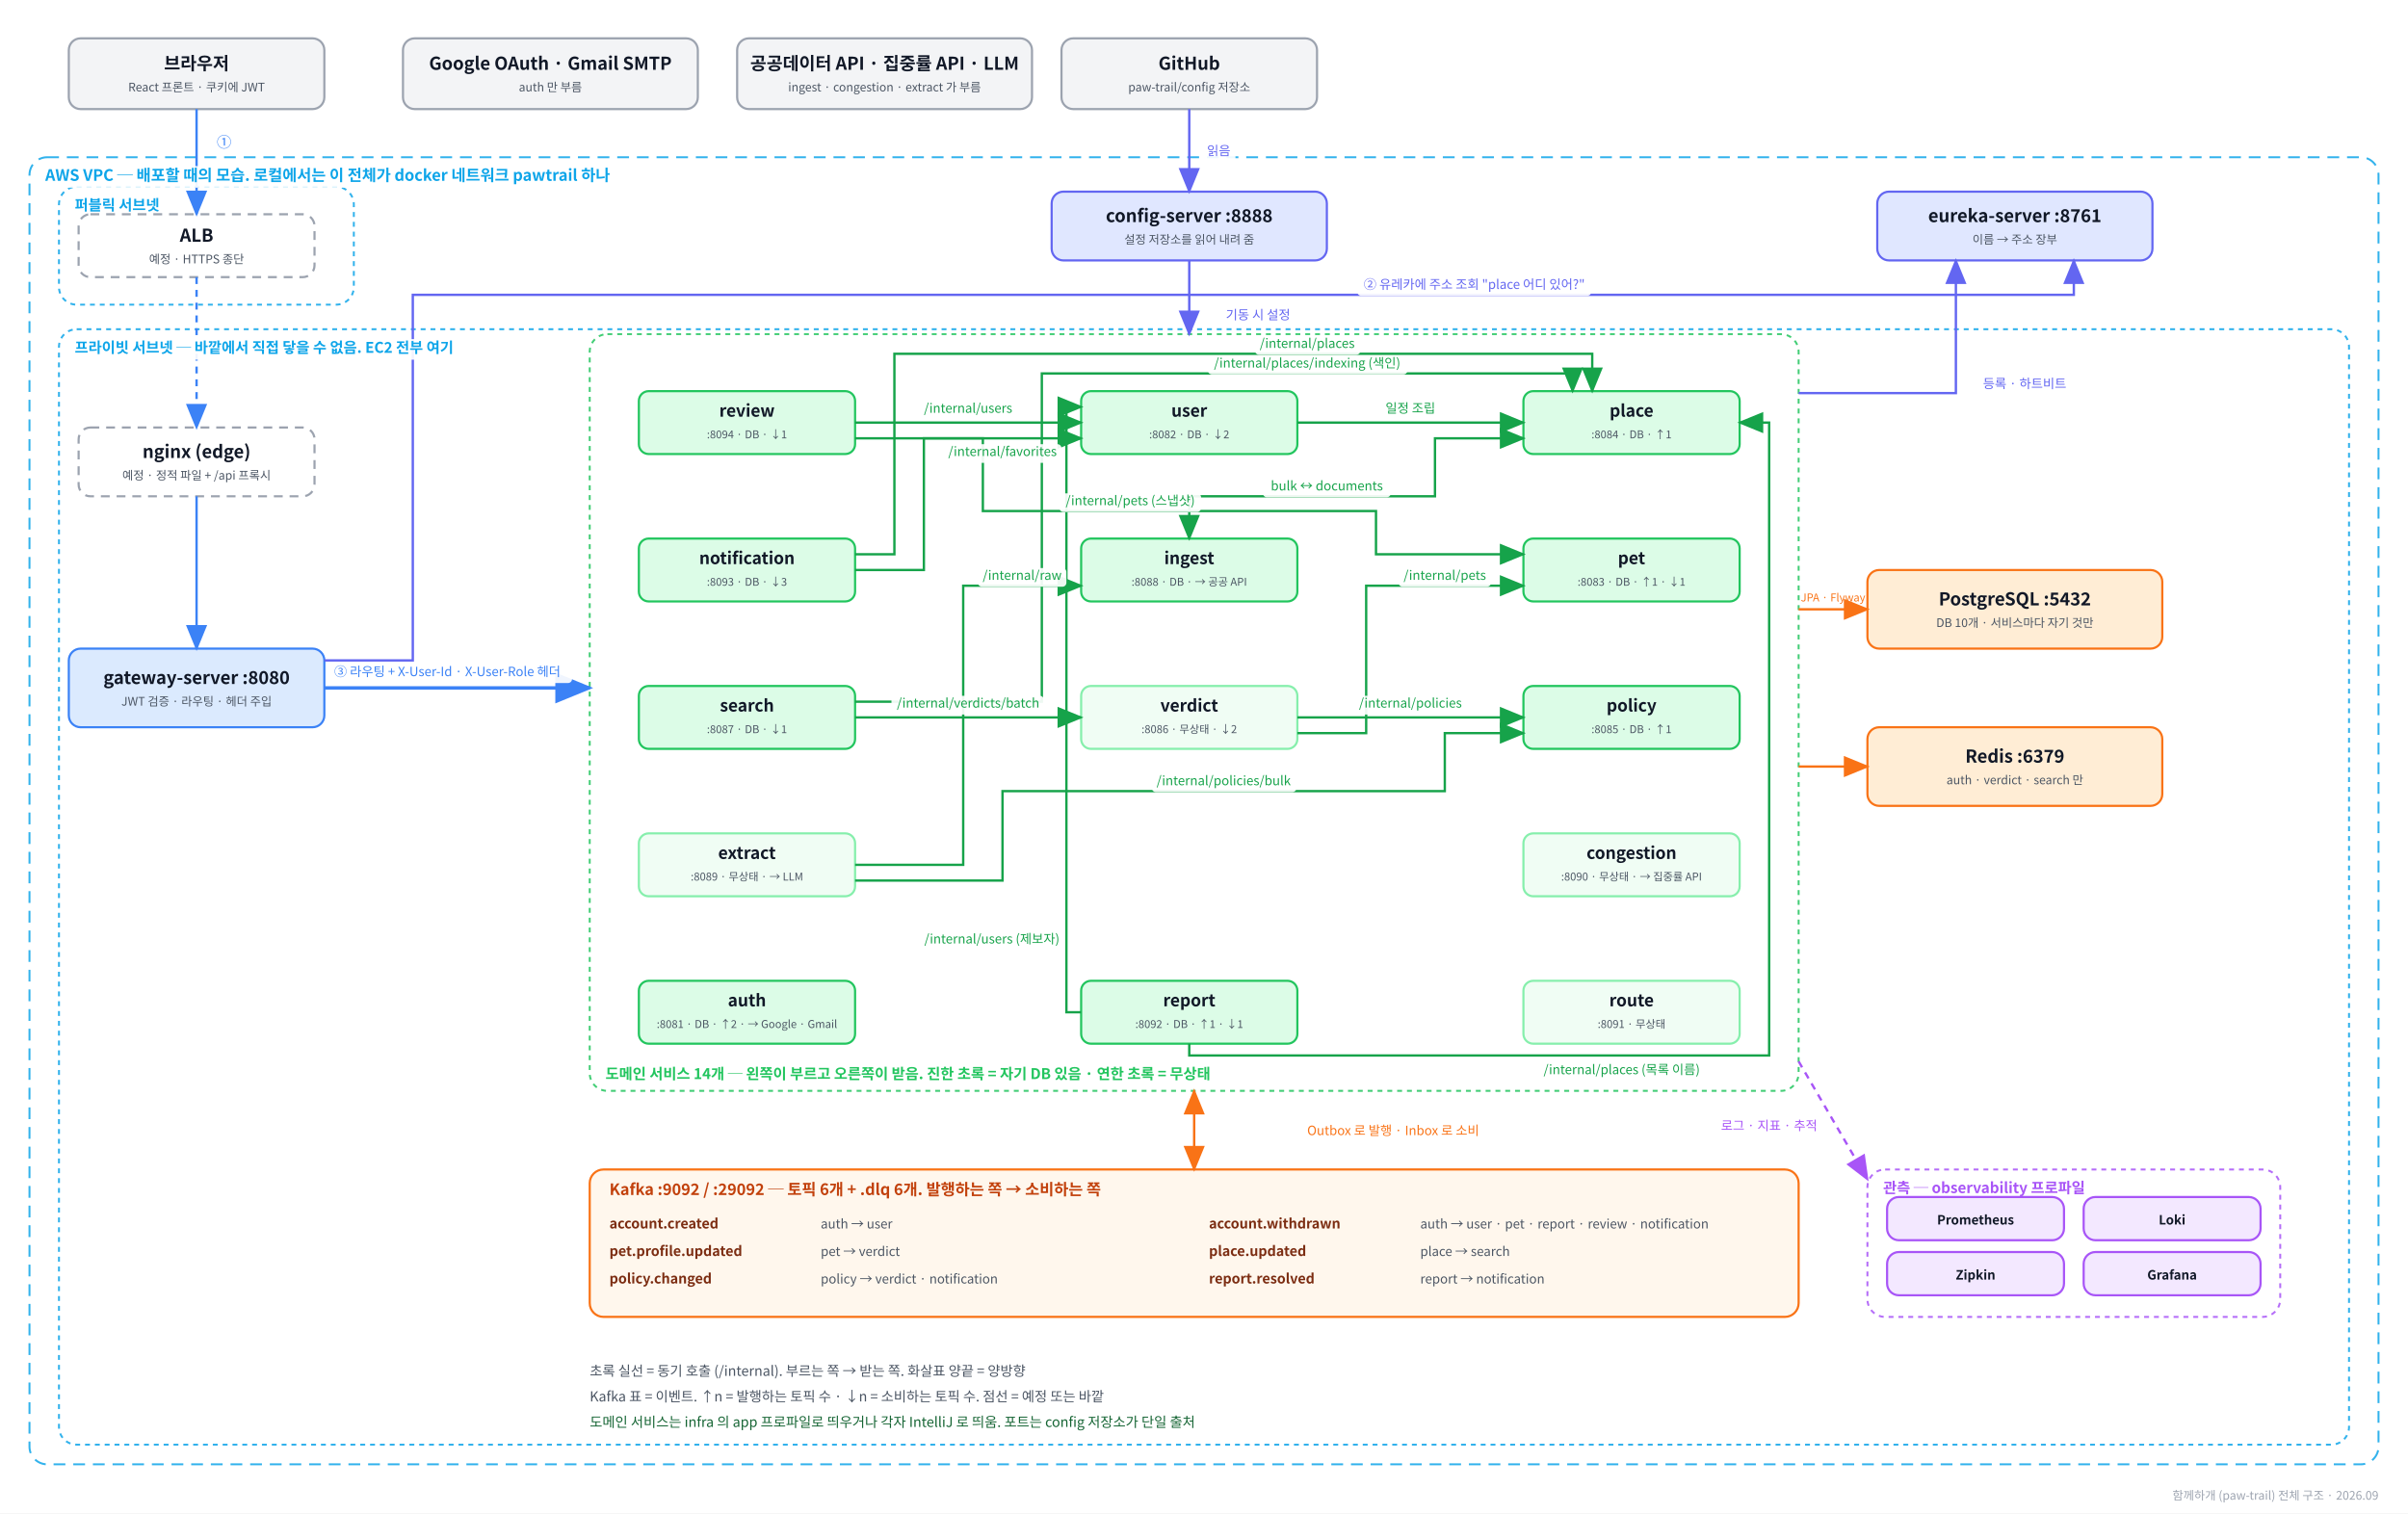
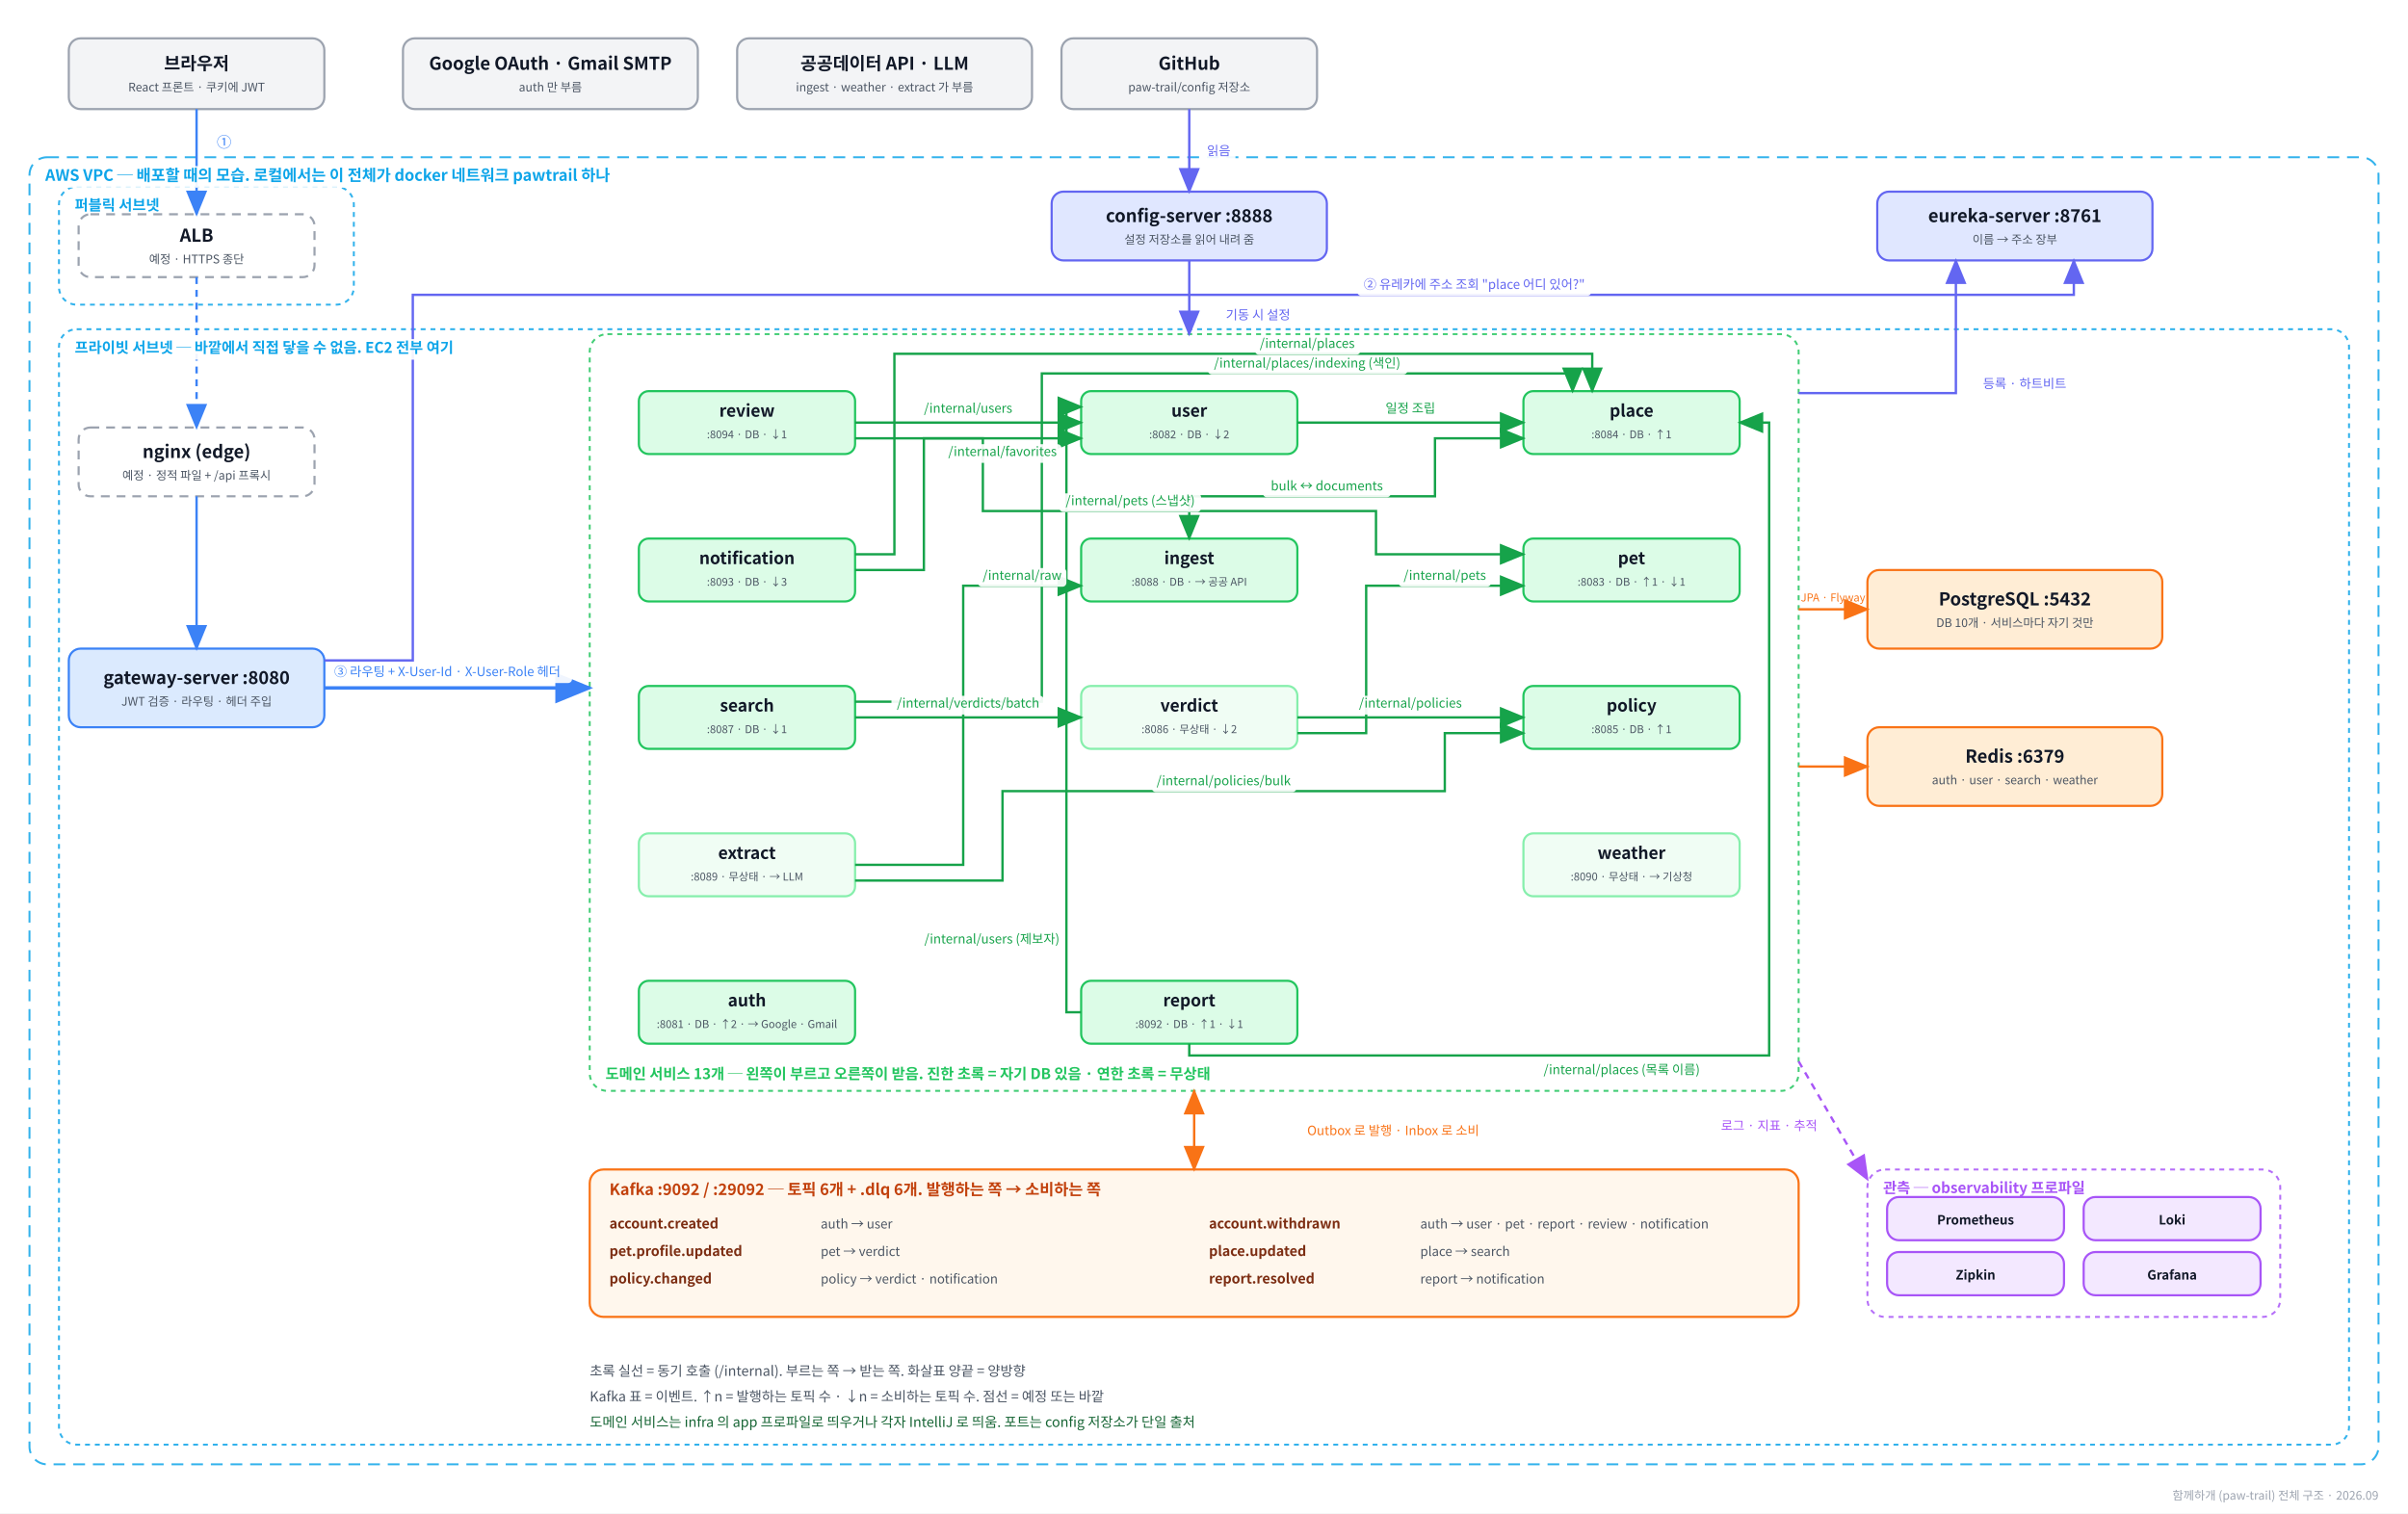
<svg xmlns="http://www.w3.org/2000/svg" width="2450" height="1540" viewBox="0 0 2450 1540" font-family="Noto Sans CJK KR, 'Malgun Gothic', 'Apple SD Gothic Neo', sans-serif">
  <defs>
    <marker id="ah-374151" markerWidth="11" markerHeight="9" refX="10" refY="4.5" orient="auto">
      <path d="M0,0 L11,4.5 L0,9 z" fill="#374151" />
    </marker>
    <marker id="as-374151" markerWidth="11" markerHeight="9" refX="1" refY="4.5" orient="auto">
      <path d="M11,0 L0,4.5 L11,9 z" fill="#374151" />
    </marker>
    <marker id="ah-3B82F6" markerWidth="11" markerHeight="9" refX="10" refY="4.5" orient="auto">
      <path d="M0,0 L11,4.5 L0,9 z" fill="#3B82F6" />
    </marker>
    <marker id="as-3B82F6" markerWidth="11" markerHeight="9" refX="1" refY="4.5" orient="auto">
      <path d="M11,0 L0,4.5 L11,9 z" fill="#3B82F6" />
    </marker>
    <marker id="ah-6366F1" markerWidth="11" markerHeight="9" refX="10" refY="4.5" orient="auto">
      <path d="M0,0 L11,4.5 L0,9 z" fill="#6366F1" />
    </marker>
    <marker id="as-6366F1" markerWidth="11" markerHeight="9" refX="1" refY="4.5" orient="auto">
      <path d="M11,0 L0,4.5 L11,9 z" fill="#6366F1" />
    </marker>
    <marker id="ah-16A34A" markerWidth="11" markerHeight="9" refX="10" refY="4.5" orient="auto">
      <path d="M0,0 L11,4.5 L0,9 z" fill="#16A34A" />
    </marker>
    <marker id="as-16A34A" markerWidth="11" markerHeight="9" refX="1" refY="4.5" orient="auto">
      <path d="M11,0 L0,4.5 L11,9 z" fill="#16A34A" />
    </marker>
    <marker id="ah-F97316" markerWidth="11" markerHeight="9" refX="10" refY="4.5" orient="auto">
      <path d="M0,0 L11,4.5 L0,9 z" fill="#F97316" />
    </marker>
    <marker id="as-F97316" markerWidth="11" markerHeight="9" refX="1" refY="4.5" orient="auto">
      <path d="M11,0 L0,4.5 L11,9 z" fill="#F97316" />
    </marker>
    <marker id="ah-A855F7" markerWidth="11" markerHeight="9" refX="10" refY="4.5" orient="auto">
      <path d="M0,0 L11,4.5 L0,9 z" fill="#A855F7" />
    </marker>
    <marker id="as-A855F7" markerWidth="11" markerHeight="9" refX="1" refY="4.5" orient="auto">
      <path d="M11,0 L0,4.5 L11,9 z" fill="#A855F7" />
    </marker>
    <marker id="ah-9CA3AF" markerWidth="11" markerHeight="9" refX="10" refY="4.5" orient="auto">
      <path d="M0,0 L11,4.5 L0,9 z" fill="#9CA3AF" />
    </marker>
    <marker id="as-9CA3AF" markerWidth="11" markerHeight="9" refX="1" refY="4.5" orient="auto">
      <path d="M11,0 L0,4.5 L11,9 z" fill="#9CA3AF" />
    </marker>
    <marker id="ah-0EA5E9" markerWidth="11" markerHeight="9" refX="10" refY="4.5" orient="auto">
      <path d="M0,0 L11,4.5 L0,9 z" fill="#0EA5E9" />
    </marker>
    <marker id="as-0EA5E9" markerWidth="11" markerHeight="9" refX="1" refY="4.5" orient="auto">
      <path d="M11,0 L0,4.5 L11,9 z" fill="#0EA5E9" />
    </marker>
  </defs>
  <rect width="2450" height="1540" fill="#FFFFFF" />
  <rect x="30" y="160" width="2390" height="1330" rx="18" fill="none" stroke="#0EA5E9" stroke-width="2" stroke-dasharray="12,8" opacity="0.85" />
  <rect x="60" y="190" width="300" height="120" rx="18" fill="none" stroke="#0EA5E9" stroke-width="2" stroke-dasharray="5,5" opacity="0.85" />
  <text x="76" y="214" font-size="15" font-weight="bold" text-anchor="start" fill="#0EA5E9">퍼블릭 서브넷</text>
  <rect x="60" y="335" width="2330" height="1135" rx="18" fill="none" stroke="#0EA5E9" stroke-width="2" stroke-dasharray="5,5" opacity="0.85" />
  <rect x="70.0" y="39.0" width="260" height="72" rx="12" fill="#F3F4F6" stroke="#9CA3AF" stroke-width="2.2" />
  <text x="200" y="71" font-size="18" font-weight="bold" text-anchor="middle" fill="#111827">브라우저</text>
  <text x="200" y="93" font-size="12" font-weight="normal" text-anchor="middle" fill="#4B5563">React 프론트 · 쿠키에 JWT</text>
  <rect x="410.0" y="39.0" width="300" height="72" rx="12" fill="#F3F4F6" stroke="#9CA3AF" stroke-width="2.2" />
  <text x="560" y="71" font-size="18" font-weight="bold" text-anchor="middle" fill="#111827">Google OAuth · Gmail SMTP</text>
  <text x="560" y="93" font-size="12" font-weight="normal" text-anchor="middle" fill="#4B5563">auth 만 부름</text>
  <rect x="750.0" y="39.0" width="300" height="72" rx="12" fill="#F3F4F6" stroke="#9CA3AF" stroke-width="2.2" />
-   <text x="900" y="71" font-size="18" font-weight="bold" text-anchor="middle" fill="#111827">공공데이터 API · 집중률 API · LLM</text>
-   <text x="900" y="93" font-size="12" font-weight="normal" text-anchor="middle" fill="#4B5563">ingest · congestion · extract 가 부름</text>
+   <text x="900" y="71" font-size="18" font-weight="bold" text-anchor="middle" fill="#111827">공공데이터 API · LLM</text>
+   <text x="900" y="93" font-size="12" font-weight="normal" text-anchor="middle" fill="#4B5563">ingest · weather · extract 가 부름</text>
  <rect x="1080.0" y="39.0" width="260" height="72" rx="12" fill="#F3F4F6" stroke="#9CA3AF" stroke-width="2.2" />
  <text x="1210" y="71" font-size="18" font-weight="bold" text-anchor="middle" fill="#111827">GitHub</text>
  <text x="1210" y="93" font-size="12" font-weight="normal" text-anchor="middle" fill="#4B5563">paw-trail/config 저장소</text>
  <rect x="80.0" y="218.0" width="240" height="64" rx="12" fill="#FFFFFF" stroke="#9CA3AF" stroke-width="2.2" stroke-dasharray="9,7" />
  <text x="200" y="246" font-size="18" font-weight="bold" text-anchor="middle" fill="#111827">ALB</text>
  <text x="200" y="268" font-size="12" font-weight="normal" text-anchor="middle" fill="#4B5563">예정 · HTTPS 종단</text>
  <rect x="80.0" y="435.0" width="240" height="70" rx="12" fill="#FFFFFF" stroke="#9CA3AF" stroke-width="2.2" stroke-dasharray="9,7" />
  <text x="200" y="466" font-size="18" font-weight="bold" text-anchor="middle" fill="#111827">nginx  (edge)</text>
  <text x="200" y="488" font-size="12" font-weight="normal" text-anchor="middle" fill="#4B5563">예정 · 정적 파일 + /api 프록시</text>
  <rect x="70.0" y="660.0" width="260" height="80" rx="12" fill="#DBEAFE" stroke="#3B82F6" stroke-width="2.2" />
  <text x="200" y="696" font-size="18" font-weight="bold" text-anchor="middle" fill="#111827">gateway-server  :8080</text>
  <text x="200" y="718" font-size="12" font-weight="normal" text-anchor="middle" fill="#4B5563">JWT 검증 · 라우팅 · 헤더 주입</text>
  <rect x="1070.0" y="195.0" width="280" height="70" rx="12" fill="#E0E7FF" stroke="#6366F1" stroke-width="2.2" />
  <text x="1210" y="226" font-size="18" font-weight="bold" text-anchor="middle" fill="#111827">config-server  :8888</text>
  <text x="1210" y="248" font-size="12" font-weight="normal" text-anchor="middle" fill="#4B5563">설정 저장소를 읽어 내려 줌</text>
  <rect x="1910.0" y="195.0" width="280" height="70" rx="12" fill="#E0E7FF" stroke="#6366F1" stroke-width="2.2" />
  <text x="2050" y="226" font-size="18" font-weight="bold" text-anchor="middle" fill="#111827">eureka-server  :8761</text>
  <text x="2050" y="248" font-size="12" font-weight="normal" text-anchor="middle" fill="#4B5563">이름 → 주소 장부</text>
  <rect x="600" y="340" width="1230" height="770" rx="18" fill="none" stroke="#22C55E" stroke-width="2" stroke-dasharray="5,5" opacity="0.85" />
-   <text x="616" y="1098" font-size="15" font-weight="bold" text-anchor="start" fill="#22C55E">도메인 서비스 14개  ─  왼쪽이 부르고 오른쪽이 받음.  진한 초록 = 자기 DB 있음 · 연한 초록 = 무상태</text>
+   <text x="616" y="1098" font-size="15" font-weight="bold" text-anchor="start" fill="#22C55E">도메인 서비스 13개  ─  왼쪽이 부르고 오른쪽이 받음.  진한 초록 = 자기 DB 있음 · 연한 초록 = 무상태</text>
  <rect x="650.0" y="398.0" width="220" height="64" rx="10" fill="#DCFCE7" stroke="#22C55E" stroke-width="2.2" />
  <text x="760" y="424" font-size="17" font-weight="bold" text-anchor="middle" fill="#111827">review</text>
  <text x="760" y="446" font-size="11" font-weight="normal" text-anchor="middle" fill="#4B5563">:8094 · DB · ↓1</text>
  <rect x="650.0" y="548.0" width="220" height="64" rx="10" fill="#DCFCE7" stroke="#22C55E" stroke-width="2.2" />
  <text x="760" y="574" font-size="17" font-weight="bold" text-anchor="middle" fill="#111827">notification</text>
  <text x="760" y="596" font-size="11" font-weight="normal" text-anchor="middle" fill="#4B5563">:8093 · DB · ↓3</text>
  <rect x="650.0" y="698.0" width="220" height="64" rx="10" fill="#DCFCE7" stroke="#22C55E" stroke-width="2.2" />
  <text x="760" y="724" font-size="17" font-weight="bold" text-anchor="middle" fill="#111827">search</text>
  <text x="760" y="746" font-size="11" font-weight="normal" text-anchor="middle" fill="#4B5563">:8087 · DB · ↓1</text>
  <rect x="650.0" y="848.0" width="220" height="64" rx="10" fill="#F0FDF4" stroke="#86EFAC" stroke-width="2.2" />
  <text x="760" y="874" font-size="17" font-weight="bold" text-anchor="middle" fill="#111827">extract</text>
  <text x="760" y="896" font-size="11" font-weight="normal" text-anchor="middle" fill="#4B5563">:8089 · 무상태 · → LLM</text>
  <rect x="650.0" y="998.0" width="220" height="64" rx="10" fill="#DCFCE7" stroke="#22C55E" stroke-width="2.2" />
  <text x="760" y="1024" font-size="17" font-weight="bold" text-anchor="middle" fill="#111827">auth</text>
  <text x="760" y="1046" font-size="11" font-weight="normal" text-anchor="middle" fill="#4B5563">:8081 · DB · ↑2 · → Google · Gmail</text>
  <rect x="1100.0" y="398.0" width="220" height="64" rx="10" fill="#DCFCE7" stroke="#22C55E" stroke-width="2.2" />
  <text x="1210" y="424" font-size="17" font-weight="bold" text-anchor="middle" fill="#111827">user</text>
  <text x="1210" y="446" font-size="11" font-weight="normal" text-anchor="middle" fill="#4B5563">:8082 · DB · ↓2</text>
  <rect x="1100.0" y="548.0" width="220" height="64" rx="10" fill="#DCFCE7" stroke="#22C55E" stroke-width="2.2" />
  <text x="1210" y="574" font-size="17" font-weight="bold" text-anchor="middle" fill="#111827">ingest</text>
  <text x="1210" y="596" font-size="11" font-weight="normal" text-anchor="middle" fill="#4B5563">:8088 · DB · → 공공 API</text>
  <rect x="1100.0" y="698.0" width="220" height="64" rx="10" fill="#F0FDF4" stroke="#86EFAC" stroke-width="2.2" />
  <text x="1210" y="724" font-size="17" font-weight="bold" text-anchor="middle" fill="#111827">verdict</text>
  <text x="1210" y="746" font-size="11" font-weight="normal" text-anchor="middle" fill="#4B5563">:8086 · 무상태 · ↓2</text>
  <rect x="1100.0" y="998.0" width="220" height="64" rx="10" fill="#DCFCE7" stroke="#22C55E" stroke-width="2.2" />
  <text x="1210" y="1024" font-size="17" font-weight="bold" text-anchor="middle" fill="#111827">report</text>
  <text x="1210" y="1046" font-size="11" font-weight="normal" text-anchor="middle" fill="#4B5563">:8092 · DB · ↑1 · ↓1</text>
  <rect x="1550.0" y="398.0" width="220" height="64" rx="10" fill="#DCFCE7" stroke="#22C55E" stroke-width="2.2" />
  <text x="1660" y="424" font-size="17" font-weight="bold" text-anchor="middle" fill="#111827">place</text>
  <text x="1660" y="446" font-size="11" font-weight="normal" text-anchor="middle" fill="#4B5563">:8084 · DB · ↑1</text>
  <rect x="1550.0" y="548.0" width="220" height="64" rx="10" fill="#DCFCE7" stroke="#22C55E" stroke-width="2.2" />
  <text x="1660" y="574" font-size="17" font-weight="bold" text-anchor="middle" fill="#111827">pet</text>
  <text x="1660" y="596" font-size="11" font-weight="normal" text-anchor="middle" fill="#4B5563">:8083 · DB · ↑1 · ↓1</text>
  <rect x="1550.0" y="698.0" width="220" height="64" rx="10" fill="#DCFCE7" stroke="#22C55E" stroke-width="2.2" />
  <text x="1660" y="724" font-size="17" font-weight="bold" text-anchor="middle" fill="#111827">policy</text>
  <text x="1660" y="746" font-size="11" font-weight="normal" text-anchor="middle" fill="#4B5563">:8085 · DB · ↑1</text>
  <rect x="1550.0" y="848.0" width="220" height="64" rx="10" fill="#F0FDF4" stroke="#86EFAC" stroke-width="2.2" />
-   <text x="1660" y="874" font-size="17" font-weight="bold" text-anchor="middle" fill="#111827">congestion</text>
-   <text x="1660" y="896" font-size="11" font-weight="normal" text-anchor="middle" fill="#4B5563">:8090 · 무상태 · → 집중률 API</text>
-   <rect x="1550.0" y="998.0" width="220" height="64" rx="10" fill="#F0FDF4" stroke="#86EFAC" stroke-width="2.2" />
-   <text x="1660" y="1024" font-size="17" font-weight="bold" text-anchor="middle" fill="#111827">route</text>
-   <text x="1660" y="1046" font-size="11" font-weight="normal" text-anchor="middle" fill="#4B5563">:8091 · 무상태</text>
+   <text x="1660" y="874" font-size="17" font-weight="bold" text-anchor="middle" fill="#111827">weather</text>
+   <text x="1660" y="896" font-size="11" font-weight="normal" text-anchor="middle" fill="#4B5563">:8090 · 무상태 · → 기상청</text>
  <polyline points="870.0,430 1100.0,430" fill="none" stroke="#16A34A" stroke-width="2.4" marker-end="url(#ah-16A34A)" />
  <polyline points="870.0,730 1100.0,730" fill="none" stroke="#16A34A" stroke-width="2.4" marker-end="url(#ah-16A34A)" />
  <polyline points="1320.0,430 1550.0,430" fill="none" stroke="#16A34A" stroke-width="2.4" marker-end="url(#ah-16A34A)" />
  <polyline points="1320.0,730 1550.0,730" fill="none" stroke="#16A34A" stroke-width="2.4" marker-end="url(#ah-16A34A)" />
  <polyline points="870,580 940,580 940,446 1100,446" fill="none" stroke="#16A34A" stroke-width="2.4" marker-end="url(#ah-16A34A)" />
  <polyline points="1320,746 1390,746 1390,596 1550,596" fill="none" stroke="#16A34A" stroke-width="2.4" marker-end="url(#ah-16A34A)" />
  <polyline points="1210,548 1210,505 1460,505 1460,446 1550,446" fill="none" stroke="#16A34A" stroke-width="2.4" marker-end="url(#ah-16A34A)" marker-start="url(#as-16A34A)" />
  <polyline points="870,880 980,880 980,596 1100,596" fill="none" stroke="#16A34A" stroke-width="2.4" marker-end="url(#ah-16A34A)" />
  <polyline points="870,896 1020,896 1020,805 1470,805 1470,746 1550,746" fill="none" stroke="#16A34A" stroke-width="2.4" marker-end="url(#ah-16A34A)" />
  <polyline points="870,714 1060,714 1060,380 1600,380 1600,398" fill="none" stroke="#16A34A" stroke-width="2.4" marker-end="url(#ah-16A34A)" />
  <polyline points="870,446 1000,446 1000,520 1400,520 1400,564 1550,564" fill="none" stroke="#16A34A" stroke-width="2.4" marker-end="url(#ah-16A34A)" />
  <polyline points="870,564 910,564 910,360 1620,360 1620,398" fill="none" stroke="#16A34A" stroke-width="2.4" marker-end="url(#ah-16A34A)" />
  <polyline points="1210,1062.0 1210,1074 1800,1074 1800,430 1770.0,430" fill="none" stroke="#16A34A" stroke-width="2.4" marker-end="url(#ah-16A34A)" />
  <polyline points="1100.0,1030 1085,1030 1085,414 1100,414" fill="none" stroke="#16A34A" stroke-width="2.4" marker-end="url(#ah-16A34A)" />
  <polyline points="200,111 200,218" fill="none" stroke="#3B82F6" stroke-width="2.4" marker-end="url(#ah-3B82F6)" />
  <polyline points="200,282 200,435" fill="none" stroke="#3B82F6" stroke-width="2.4" marker-end="url(#ah-3B82F6)" stroke-dasharray="7,6" />
  <polyline points="200,505 200,660" fill="none" stroke="#3B82F6" stroke-width="2.4" marker-end="url(#ah-3B82F6)" />
  <polyline points="330,700 600,700" fill="none" stroke="#3B82F6" stroke-width="3.5" marker-end="url(#ah-3B82F6)" />
  <polyline points="330,672 420,672 420,300 2110,300 2110,265" fill="none" stroke="#6366F1" stroke-width="2.4" marker-end="url(#ah-6366F1)" />
  <polyline points="1210,111 1210,195" fill="none" stroke="#6366F1" stroke-width="2.4" marker-end="url(#ah-6366F1)" />
  <polyline points="1210,265 1210,340" fill="none" stroke="#6366F1" stroke-width="2.4" marker-end="url(#ah-6366F1)" />
  <polyline points="1830,400 1990,400 1990,265" fill="none" stroke="#6366F1" stroke-width="2.4" marker-end="url(#ah-6366F1)" />
  <rect x="1900.0" y="580.0" width="300" height="80" rx="12" fill="#FFEDD5" stroke="#F97316" stroke-width="2.2" />
  <text x="2050" y="616" font-size="18" font-weight="bold" text-anchor="middle" fill="#111827">PostgreSQL  :5432</text>
  <text x="2050" y="638" font-size="12" font-weight="normal" text-anchor="middle" fill="#4B5563">DB 10개 · 서비스마다 자기 것만</text>
  <rect x="1900.0" y="740.0" width="300" height="80" rx="12" fill="#FFEDD5" stroke="#F97316" stroke-width="2.2" />
  <text x="2050" y="776" font-size="18" font-weight="bold" text-anchor="middle" fill="#111827">Redis  :6379</text>
-   <text x="2050" y="798" font-size="12" font-weight="normal" text-anchor="middle" fill="#4B5563">auth · verdict · search 만</text>
+   <text x="2050" y="798" font-size="12" font-weight="normal" text-anchor="middle" fill="#4B5563">auth · user · search · weather</text>
  <polyline points="1830,620 1900,620" fill="none" stroke="#F97316" stroke-width="2.4" marker-end="url(#ah-F97316)" />
  <text x="1865" y="612" font-size="11" font-weight="normal" text-anchor="middle" fill="#F97316">JPA · Flyway</text>
  <polyline points="1830,780 1900,780" fill="none" stroke="#F97316" stroke-width="2.4" marker-end="url(#ah-F97316)" />
  <rect x="600" y="1190" width="1230" height="150" rx="14" fill="#FFF7ED" stroke="#F97316" stroke-width="2.2" />
  <text x="620" y="1216" font-size="16" font-weight="bold" text-anchor="start" fill="#C2410C">Kafka  :9092 / :29092   ─   토픽 6개 + .dlq 6개.   발행하는 쪽  →  소비하는 쪽</text>
  <text x="620" y="1250" font-size="14" font-weight="bold" text-anchor="start" fill="#7C2D12">account.created</text>
  <text x="835" y="1250" font-size="13" font-weight="normal" text-anchor="start" fill="#4B5563">auth  →  user</text>
  <text x="1230" y="1250" font-size="14" font-weight="bold" text-anchor="start" fill="#7C2D12">account.withdrawn</text>
  <text x="1445" y="1250" font-size="13" font-weight="normal" text-anchor="start" fill="#4B5563">auth  →  user · pet · report · review · notification</text>
  <text x="620" y="1278" font-size="14" font-weight="bold" text-anchor="start" fill="#7C2D12">pet.profile.updated</text>
  <text x="835" y="1278" font-size="13" font-weight="normal" text-anchor="start" fill="#4B5563">pet  →  verdict</text>
  <text x="1230" y="1278" font-size="14" font-weight="bold" text-anchor="start" fill="#7C2D12">place.updated</text>
  <text x="1445" y="1278" font-size="13" font-weight="normal" text-anchor="start" fill="#4B5563">place  →  search</text>
  <text x="620" y="1306" font-size="14" font-weight="bold" text-anchor="start" fill="#7C2D12">policy.changed</text>
  <text x="835" y="1306" font-size="13" font-weight="normal" text-anchor="start" fill="#4B5563">policy  →  verdict · notification</text>
  <text x="1230" y="1306" font-size="14" font-weight="bold" text-anchor="start" fill="#7C2D12">report.resolved</text>
  <text x="1445" y="1306" font-size="13" font-weight="normal" text-anchor="start" fill="#4B5563">report  →  notification</text>
  <polyline points="1215,1110 1215,1190" fill="none" stroke="#F97316" stroke-width="2.4" marker-end="url(#ah-F97316)" marker-start="url(#as-F97316)" />
  <rect x="1900" y="1190" width="420" height="150" rx="18" fill="none" stroke="#A855F7" stroke-width="2" stroke-dasharray="5,5" opacity="0.85" />
  <text x="1916" y="1214" font-size="15" font-weight="bold" text-anchor="start" fill="#A855F7">관측  ─  observability 프로파일</text>
  <rect x="1920.0" y="1218.0" width="180" height="44" rx="12" fill="#F3E8FF" stroke="#A855F7" stroke-width="2.2" />
  <text x="2010" y="1246" font-size="13" font-weight="bold" text-anchor="middle" fill="#111827">Prometheus</text>
  <rect x="2120.0" y="1218.0" width="180" height="44" rx="12" fill="#F3E8FF" stroke="#A855F7" stroke-width="2.2" />
  <text x="2210" y="1246" font-size="13" font-weight="bold" text-anchor="middle" fill="#111827">Loki</text>
  <rect x="1920.0" y="1274.0" width="180" height="44" rx="12" fill="#F3E8FF" stroke="#A855F7" stroke-width="2.2" />
  <text x="2010" y="1302" font-size="13" font-weight="bold" text-anchor="middle" fill="#111827">Zipkin</text>
  <rect x="2120.0" y="1274.0" width="180" height="44" rx="12" fill="#F3E8FF" stroke="#A855F7" stroke-width="2.2" />
  <text x="2210" y="1302" font-size="13" font-weight="bold" text-anchor="middle" fill="#111827">Grafana</text>
  <polyline points="1830,1080 1900,1200" fill="none" stroke="#A855F7" stroke-width="2.4" marker-end="url(#ah-A855F7)" stroke-dasharray="7,6" />
  <text x="600" y="1400" font-size="14" font-weight="normal" text-anchor="start" fill="#4B5563">초록 실선 = 동기 호출 (/internal).  부르는 쪽 → 받는 쪽.  화살표 양끝 = 양방향</text>
  <text x="600" y="1426" font-size="14" font-weight="normal" text-anchor="start" fill="#4B5563">Kafka 표 = 이벤트.  ↑n = 발행하는 토픽 수 · ↓n = 소비하는 토픽 수.  점선 = 예정 또는 바깥</text>
  <text x="600" y="1452" font-size="14" font-weight="normal" text-anchor="start" fill="#166534">도메인 서비스는 infra 의 app 프로파일로 띄우거나 각자 IntelliJ 로 띄움.  포트는 config 저장소가 단일 출처</text>
  <rect x="42" y="169" width="583" height="22" rx="4" fill="#FFFFFF" opacity="0.92" />
  <text x="46" y="184" font-size="16" font-weight="bold" text-anchor="start" fill="#0EA5E9">AWS VPC  ─  배포할 때의 모습.  로컬에서는 이 전체가 docker 네트워크 pawtrail 하나</text>
  <rect x="72" y="345" width="403" height="21" rx="4" fill="#FFFFFF" opacity="0.92" />
  <text x="76" y="359" font-size="15" font-weight="bold" text-anchor="start" fill="#0EA5E9">프라이빗 서브넷  ─  바깥에서 직접 닿을 수 없음.  EC2 전부 여기</text>
  <rect x="935" y="408" width="100" height="19" rx="4" fill="#FFFFFF" opacity="0.92" />
  <text x="985" y="420" font-size="13" font-weight="normal" text-anchor="middle" fill="#16A34A">/internal/users</text>
  <rect x="907" y="708" width="155" height="19" rx="4" fill="#FFFFFF" opacity="0.92" />
  <text x="985" y="720" font-size="13" font-weight="normal" text-anchor="middle" fill="#16A34A">/internal/verdicts/batch</text>
  <rect x="1405" y="408" width="61" height="19" rx="4" fill="#FFFFFF" opacity="0.92" />
  <text x="1435" y="420" font-size="13" font-weight="normal" text-anchor="middle" fill="#16A34A">일정 조립</text>
  <rect x="1378" y="708" width="115" height="19" rx="4" fill="#FFFFFF" opacity="0.92" />
  <text x="1435" y="720" font-size="13" font-weight="normal" text-anchor="middle" fill="#16A34A">/internal/policies</text>
  <rect x="960" y="452" width="120" height="19" rx="4" fill="#FFFFFF" opacity="0.92" />
  <text x="1020" y="464" font-size="13" font-weight="normal" text-anchor="middle" fill="#16A34A">/internal/favorites</text>
  <rect x="1423" y="578" width="94" height="19" rx="4" fill="#FFFFFF" opacity="0.92" />
  <text x="1470" y="590" font-size="13" font-weight="normal" text-anchor="middle" fill="#16A34A">/internal/pets</text>
  <rect x="1285" y="487" width="130" height="19" rx="4" fill="#FFFFFF" opacity="0.92" />
  <text x="1350" y="499" font-size="13" font-weight="normal" text-anchor="middle" fill="#16A34A">bulk  ↔  documents</text>
  <rect x="995" y="578" width="90" height="19" rx="4" fill="#FFFFFF" opacity="0.92" />
  <text x="1040" y="590" font-size="13" font-weight="normal" text-anchor="middle" fill="#16A34A">/internal/raw</text>
  <rect x="1172" y="787" width="147" height="19" rx="4" fill="#FFFFFF" opacity="0.92" />
  <text x="1245" y="799" font-size="13" font-weight="normal" text-anchor="middle" fill="#16A34A">/internal/policies/bulk</text>
  <rect x="1229" y="362" width="203" height="19" rx="4" fill="#FFFFFF" opacity="0.92" />
  <text x="1330" y="374" font-size="13" font-weight="normal" text-anchor="middle" fill="#16A34A">/internal/places/indexing  (색인)</text>
  <rect x="1078" y="502" width="144" height="19" rx="4" fill="#FFFFFF" opacity="0.92" />
  <text x="1150" y="514" font-size="13" font-weight="normal" text-anchor="middle" fill="#16A34A">/internal/pets  (스냅샷)</text>
  <rect x="1277" y="342" width="107" height="19" rx="4" fill="#FFFFFF" opacity="0.92" />
  <text x="1330" y="354" font-size="13" font-weight="normal" text-anchor="middle" fill="#16A34A">/internal/places</text>
  <rect x="1564" y="1081" width="172" height="19" rx="4" fill="#FFFFFF" opacity="0.92" />
  <text x="1650" y="1093" font-size="13" font-weight="normal" text-anchor="middle" fill="#16A34A">/internal/places  (목록 이름)</text>
  <rect x="932" y="948" width="150" height="19" rx="4" fill="#FFFFFF" opacity="0.92" />
  <text x="1078" y="960" font-size="13" font-weight="normal" text-anchor="end" fill="#16A34A">/internal/users  (제보자)</text>
  <rect x="216" y="136" width="25" height="21" rx="4" fill="#FFFFFF" opacity="0.92" />
  <text x="228" y="150" font-size="15" font-weight="normal" text-anchor="middle" fill="#3B82F6">①</text>
  <rect x="336" y="676" width="246" height="19" rx="4" fill="#FFFFFF" opacity="0.92" />
  <text x="340" y="688" font-size="13" font-weight="normal" text-anchor="start" fill="#3B82F6">③ 라우팅  +  X-User-Id · X-User-Role 헤더</text>
  <rect x="1381" y="282" width="238" height="19" rx="4" fill="#FFFFFF" opacity="0.92" />
  <text x="1500" y="294" font-size="13" font-weight="normal" text-anchor="middle" fill="#6366F1">② 유레카에 주소 조회  "place 어디 있어?"</text>
  <rect x="1223" y="146" width="34" height="19" rx="4" fill="#FFFFFF" opacity="0.92" />
  <text x="1240" y="158" font-size="13" font-weight="normal" text-anchor="middle" fill="#6366F1">읽음</text>
  <rect x="1242" y="313" width="76" height="19" rx="4" fill="#FFFFFF" opacity="0.92" />
  <text x="1280" y="325" font-size="13" font-weight="normal" text-anchor="middle" fill="#6366F1">기동 시 설정</text>
  <rect x="2013" y="383" width="95" height="19" rx="4" fill="#FFFFFF" opacity="0.92" />
  <text x="2060" y="395" font-size="13" font-weight="normal" text-anchor="middle" fill="#6366F1">등록 · 하트비트</text>
  <rect x="1326" y="1143" width="191" height="19" rx="4" fill="#FFFFFF" opacity="0.92" />
  <text x="1330" y="1155" font-size="13" font-weight="normal" text-anchor="start" fill="#F97316">Outbox 로 발행  ·  Inbox 로 소비</text>
  <rect x="1746" y="1138" width="108" height="19" rx="4" fill="#FFFFFF" opacity="0.92" />
  <text x="1800" y="1150" font-size="13" font-weight="normal" text-anchor="middle" fill="#A855F7">로그 · 지표 · 추적</text>
  <text x="2420" y="1526" font-size="12" text-anchor="end" fill="#9CA3AF">함께하개 (paw-trail) 전체 구조 · 2026.09</text>
</svg>
